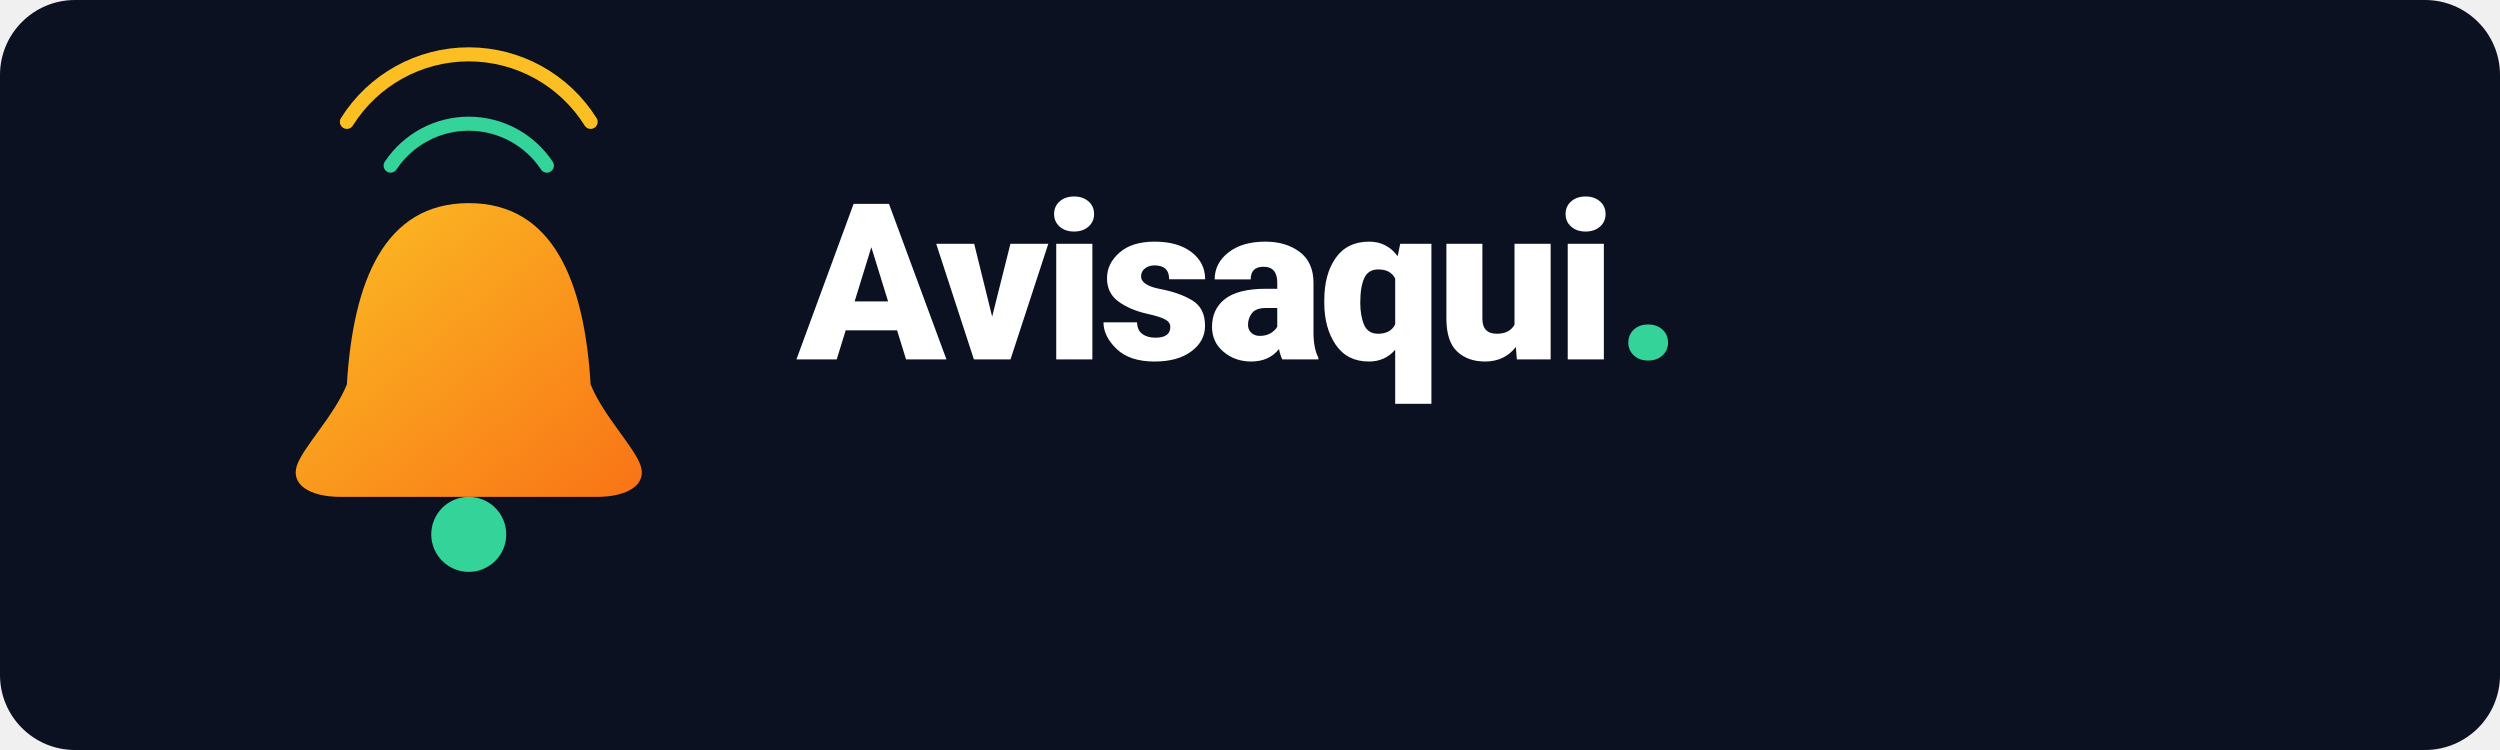
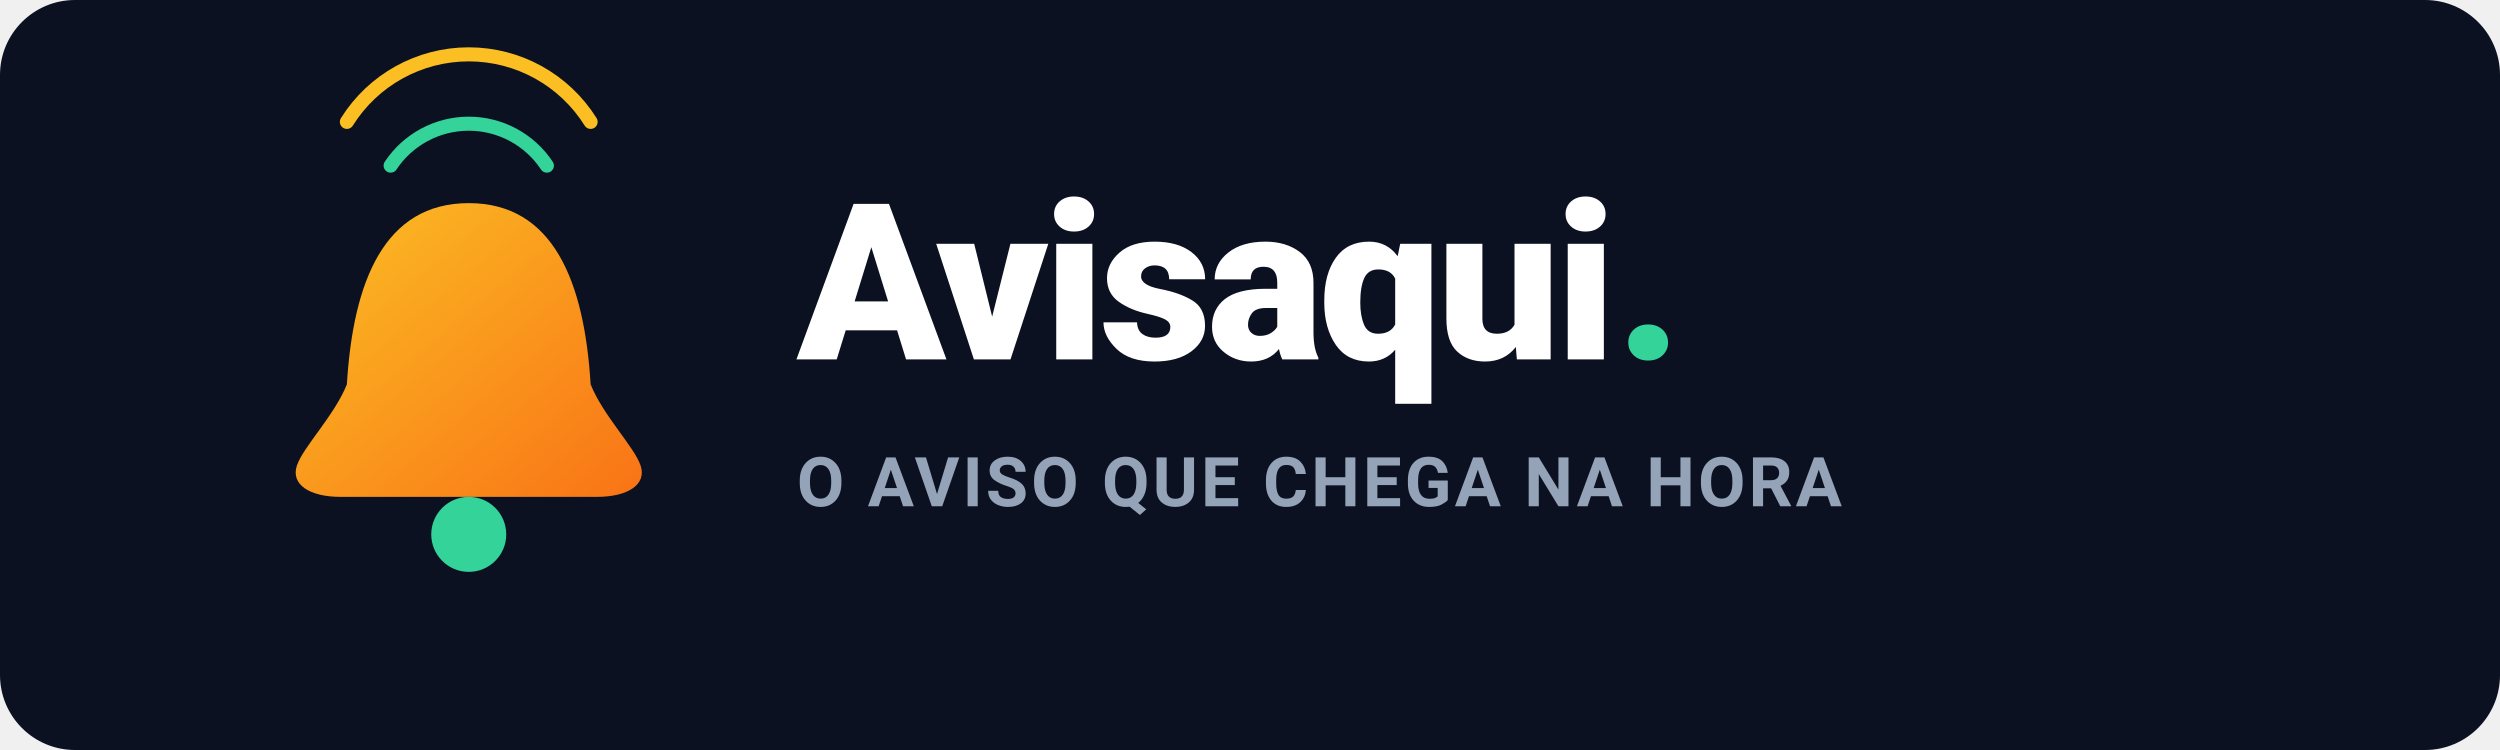
<svg xmlns="http://www.w3.org/2000/svg" viewBox="0 0 800 240" width="100%" height="100%">
  <defs>
    <linearGradient id="avisaSun" x1="0%" y1="0%" x2="100%" y2="100%">
      <stop offset="0%" stop-color="#34D399" />
      <stop offset="100%" stop-color="#059669" />
    </linearGradient>
    <linearGradient id="warmAmber" x1="0%" y1="0%" x2="100%" y2="100%">
      <stop offset="0%" stop-color="#FBBF24" />
      <stop offset="100%" stop-color="#F97316" />
    </linearGradient>
  </defs>
  <rect id="background" width="100%" height="100%" rx="24" fill="#0B1120" />
  <g transform="translate(65, 35)">
    <path d="M 85 30 C 58 30, 48 55, 46 88 C 42 98, 32 108, 30 114 C 28 120, 34 124, 44 124 H 126 C 136 124, 142 120, 140 114 C 138 108, 128 98, 124 88 C 122 55, 112 30, 85 30 Z" fill="url(#warmAmber)" />
    <circle cx="85" cy="136" r="12" fill="#34D399" />
    <path d="M 60 18 A 30 30 0 0 1 110 18" fill="none" stroke="#34D399" stroke-width="4.5" stroke-linecap="round" />
    <path d="M 46 4 A 46 46 0 0 1 124 4" fill="none" stroke="#FBBF24" stroke-width="4.5" stroke-linecap="round" />
  </g>
  <g transform="translate(255, 115)">
    <text font-family="system-ui, -apple-system, 'Segoe UI', Roboto, sans-serif" font-weight="900" font-size="70" letter-spacing="-1.5px" fill="#FFFFFF">
      Avisaqui<tspan fill="#34D399">.</tspan>
    </text>
+     <text y="47" font-family="system-ui, -apple-system, Segoe UI, Roboto, sans-serif" font-weight="650" font-size="22" letter-spacing="1" fill="#94A3B8">O AVISO QUE CHEGA NA HORA</text>
  </g>
</svg>
